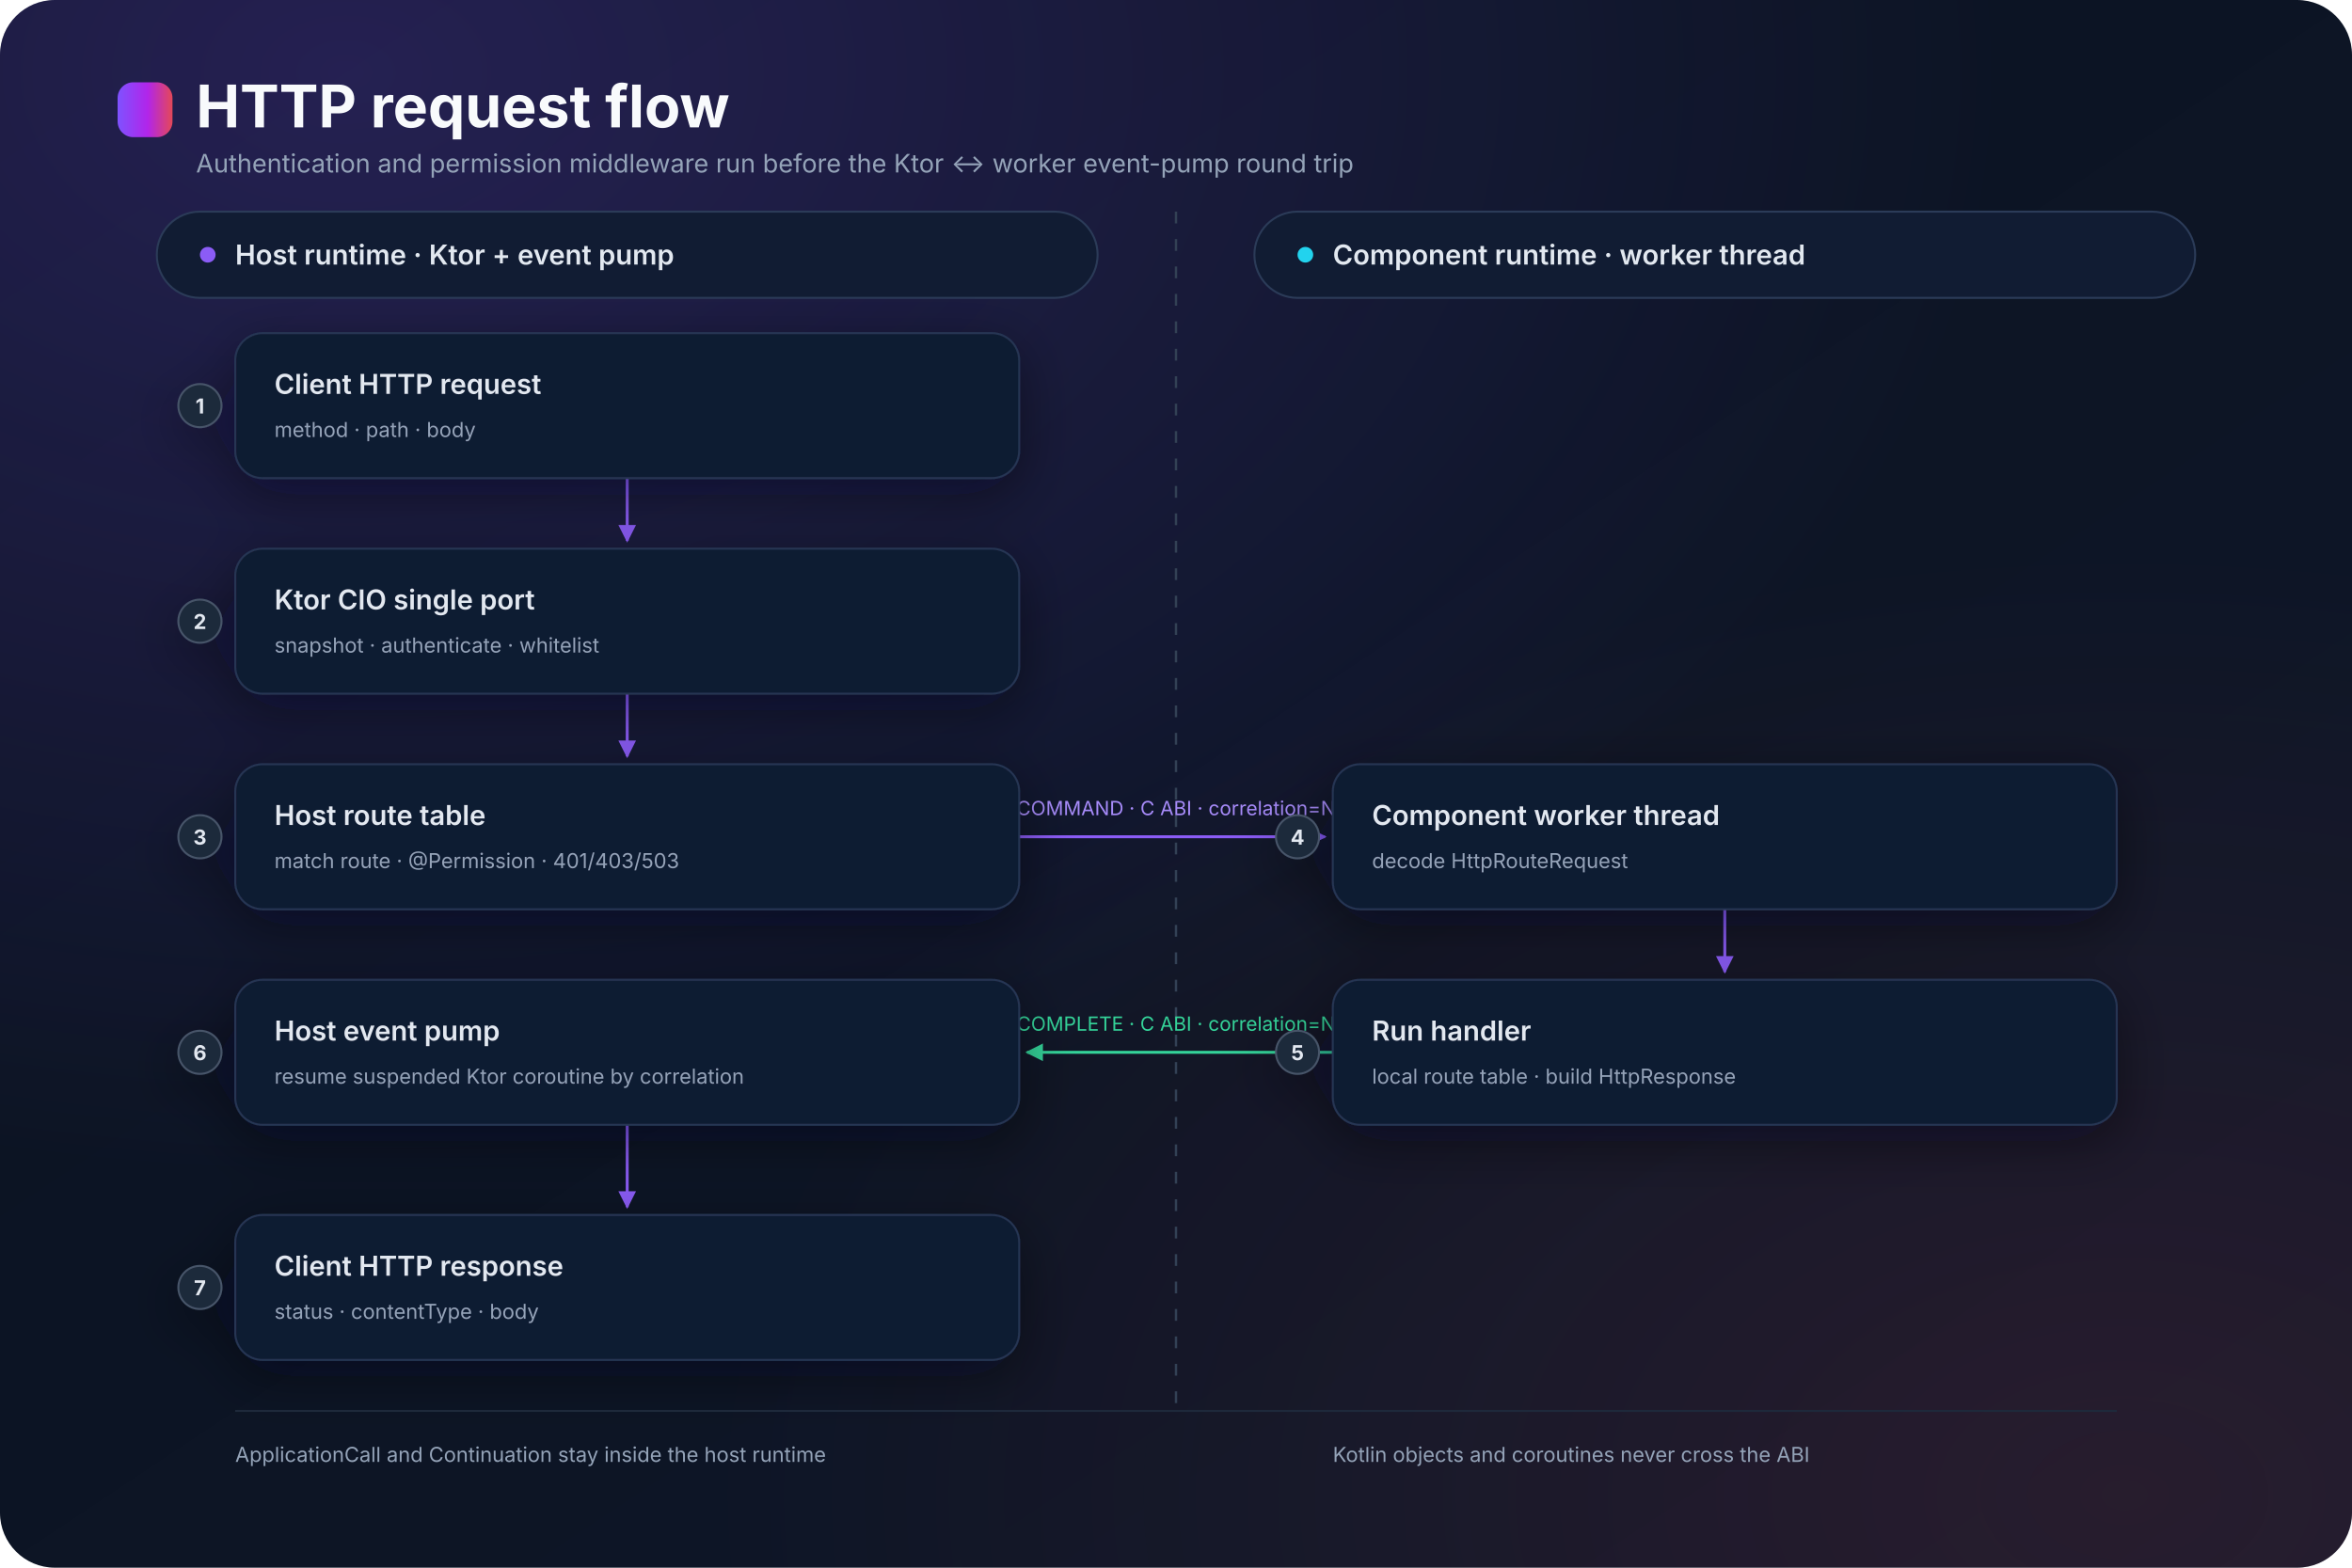
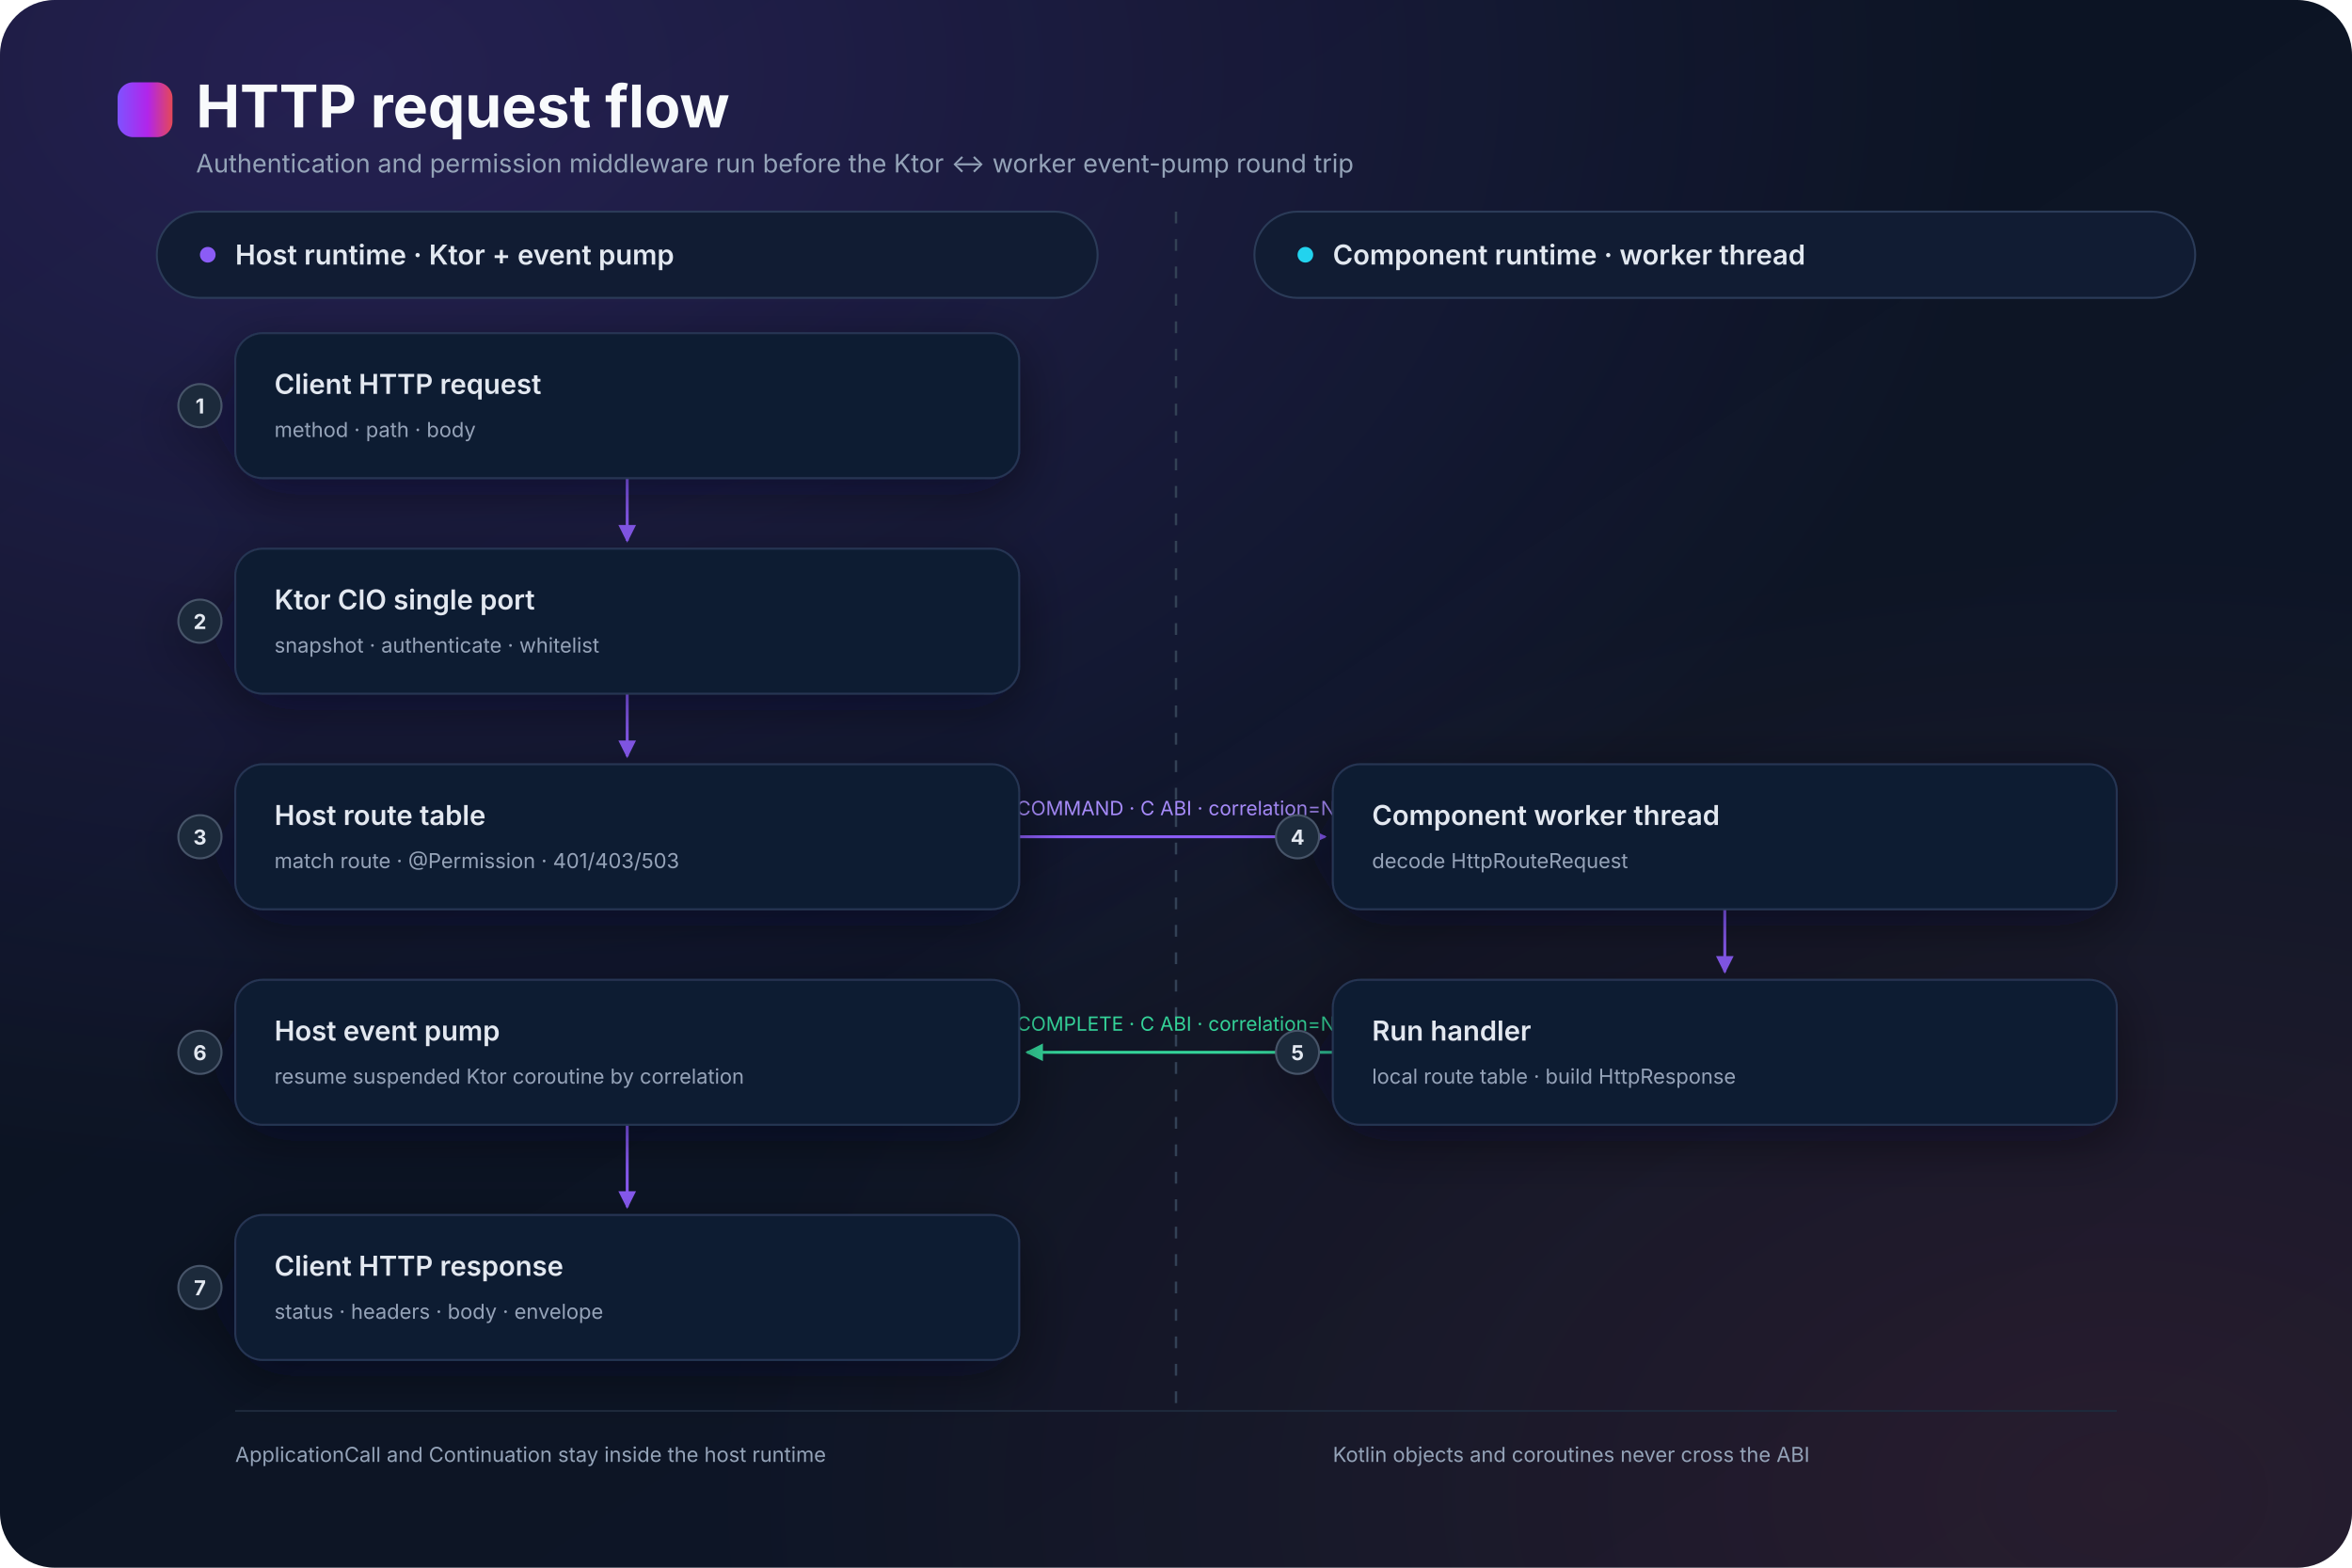
<svg xmlns="http://www.w3.org/2000/svg" width="1200" height="800" viewBox="0 0 1200 800" role="img" aria-labelledby="title desc">
  <defs>
    <linearGradient id="bg" x1="0" y1="0" x2="1" y2="1">
      <stop offset="0" stop-color="#0B1220" />
      <stop offset="1" stop-color="#0E1729" />
    </linearGradient>
    <linearGradient id="accent" x1="0" y1="0" x2="1" y2="0">
      <stop offset="0" stop-color="#7F52FF" />
      <stop offset="0.55" stop-color="#B125EA" />
      <stop offset="1" stop-color="#E44857" />
    </linearGradient>
    <radialGradient id="glowA" cx="0.15" cy="0.05" r="0.7">
      <stop offset="0" stop-color="#7F52FF" stop-opacity="0.22" />
      <stop offset="1" stop-color="#7F52FF" stop-opacity="0" />
    </radialGradient>
    <radialGradient id="glowB" cx="0.9" cy="0.95" r="0.6">
      <stop offset="0" stop-color="#E44857" stop-opacity="0.12" />
      <stop offset="1" stop-color="#E44857" stop-opacity="0" />
    </radialGradient>
    <filter id="shadow" x="-20%" y="-20%" width="140%" height="140%">
      <feDropShadow dx="0" dy="8" stdDeviation="14" flood-color="#020617" flood-opacity="0.45" />
    </filter>
    <marker id="arrow" viewBox="0 0 10 10" refX="9" refY="5" markerWidth="6" markerHeight="6" orient="auto-start-reverse">
      <path d="M 0 0 L 10 5 L 0 10 z" fill="#8B5CF6" />
    </marker>
    <marker id="arrowGreen" viewBox="0 0 10 10" refX="9" refY="5" markerWidth="6" markerHeight="6" orient="auto-start-reverse">
      <path d="M 0 0 L 10 5 L 0 10 z" fill="#34D399" />
    </marker>
    <style>
      .title { font-family: Inter, "Segoe UI", "Noto Sans", sans-serif; font-size: 30px; font-weight: 700; fill: #F8FAFC; }
      .subtitle { font-family: Inter, "Segoe UI", "Noto Sans", sans-serif; font-size: 13px; fill: #94A3B8; }
      .h3 { font-family: Inter, "Segoe UI", "Noto Sans", sans-serif; font-size: 14px; font-weight: 600; fill: #E2E8F0; }
      .body { font-family: Inter, "Segoe UI", "Noto Sans", sans-serif; font-size: 10.5px; fill: #94A3B8; }
      .micro { font-family: Inter, "Segoe UI", "Noto Sans", sans-serif; font-size: 9.5px; fill: #64748B; }
      .step { font-family: Inter, "Segoe UI", "Noto Sans", sans-serif; font-size: 10.5px; font-weight: 700; fill: #E2E8F0; }
      .accentText { font-family: Inter, "Segoe UI", "Noto Sans", sans-serif; font-size: 10px; fill: #A78BFA; }
      .greenText { font-family: Inter, "Segoe UI", "Noto Sans", sans-serif; font-size: 10px; fill: #34D399; }
    </style>
  </defs>
  <rect width="1200" height="800" rx="28" fill="url(#bg)" />
  <rect width="1200" height="800" rx="28" fill="url(#glowA)" />
  <rect width="1200" height="800" rx="28" fill="url(#glowB)" />
  <rect x="60" y="42" width="28" height="28" rx="8" fill="url(#accent)" />
  <text x="100" y="65" class="title">HTTP request flow</text>
  <text x="100" y="88" class="subtitle">Authentication and permission middleware run before the Ktor ↔ worker event-pump round trip</text>
  <rect x="80" y="108" width="480" height="44" rx="22" fill="#111C33" stroke="#2B3B58" />
  <circle cx="106" cy="130" r="4" fill="#8B5CF6" />
  <text x="120" y="135" class="h3">Host runtime · Ktor + event pump</text>
  <rect x="640" y="108" width="480" height="44" rx="22" fill="#111C33" stroke="#2B3B58" />
  <circle cx="666" cy="130" r="4" fill="#22D3EE" />
  <text x="680" y="135" class="h3">Component runtime · worker thread</text>
  <line x1="600" y1="108" x2="600" y2="720" stroke="#334155" stroke-width="1.2" stroke-dasharray="6 8" />
  <line x1="320" y1="244" x2="320" y2="276" stroke="#8B5CF6" stroke-width="1.5" marker-end="url(#arrow)" />
  <line x1="320" y1="354" x2="320" y2="386" stroke="#8B5CF6" stroke-width="1.5" marker-end="url(#arrow)" />
  <line x1="520" y1="427" x2="676" y2="427" stroke="#8B5CF6" stroke-width="1.5" marker-end="url(#arrow)" />
  <line x1="880" y1="464" x2="880" y2="496" stroke="#8B5CF6" stroke-width="1.5" marker-end="url(#arrow)" />
  <line x1="680" y1="537" x2="524" y2="537" stroke="#34D399" stroke-width="1.5" marker-end="url(#arrowGreen)" />
  <line x1="320" y1="574" x2="320" y2="616" stroke="#8B5CF6" stroke-width="1.5" marker-end="url(#arrow)" />
  <text x="600" y="416" text-anchor="middle" class="accentText">COMMAND · C ABI · correlation=N</text>
  <text x="600" y="526" text-anchor="middle" class="greenText">COMPLETE · C ABI · correlation=N</text>
  <g filter="url(#shadow)">
    <rect x="120" y="170" width="400" height="74" rx="14" fill="#111C33" stroke="#253653" />
    <circle cx="102" cy="207" r="11" fill="#1E293B" stroke="#475569" />
    <text x="102" y="211" text-anchor="middle" class="step">1</text>
    <text x="140" y="201" class="h3">Client HTTP request</text>
    <text x="140" y="223" class="body">method · path · body</text>
    <rect x="120" y="280" width="400" height="74" rx="14" fill="#111C33" stroke="#253653" />
    <circle cx="102" cy="317" r="11" fill="#1E293B" stroke="#475569" />
    <text x="102" y="321" text-anchor="middle" class="step">2</text>
    <text x="140" y="311" class="h3">Ktor CIO single port</text>
    <text x="140" y="333" class="body">snapshot · authenticate · whitelist</text>
    <rect x="120" y="390" width="400" height="74" rx="14" fill="#111C33" stroke="#253653" />
    <circle cx="102" cy="427" r="11" fill="#1E293B" stroke="#475569" />
    <text x="102" y="431" text-anchor="middle" class="step">3</text>
    <text x="140" y="421" class="h3">Host route table</text>
    <text x="140" y="443" class="body">match route · @Permission · 401/403/503</text>
    <rect x="680" y="390" width="400" height="74" rx="14" fill="#111C33" stroke="#253653" />
    <circle cx="662" cy="427" r="11" fill="#1E293B" stroke="#475569" />
    <text x="662" y="431" text-anchor="middle" class="step">4</text>
    <text x="700" y="421" class="h3">Component worker thread</text>
    <text x="700" y="443" class="body">decode HttpRouteRequest</text>
    <rect x="680" y="500" width="400" height="74" rx="14" fill="#111C33" stroke="#253653" />
    <circle cx="662" cy="537" r="11" fill="#1E293B" stroke="#475569" />
    <text x="662" y="541" text-anchor="middle" class="step">5</text>
    <text x="700" y="531" class="h3">Run handler</text>
    <text x="700" y="553" class="body">local route table · build HttpResponse</text>
    <rect x="120" y="500" width="400" height="74" rx="14" fill="#111C33" stroke="#253653" />
    <circle cx="102" cy="537" r="11" fill="#1E293B" stroke="#475569" />
    <text x="102" y="541" text-anchor="middle" class="step">6</text>
    <text x="140" y="531" class="h3">Host event pump</text>
    <text x="140" y="553" class="body">resume suspended Ktor coroutine by correlation</text>
    <rect x="120" y="620" width="400" height="74" rx="14" fill="#111C33" stroke="#253653" />
    <circle cx="102" cy="657" r="11" fill="#1E293B" stroke="#475569" />
    <text x="102" y="661" text-anchor="middle" class="step">7</text>
    <text x="140" y="651" class="h3">Client HTTP response</text>
-     <text x="140" y="673" class="body">status · contentType · body</text>
+     <text x="140" y="673" class="body">status · headers · body · envelope</text>
  </g>
  <line x1="120" y1="720" x2="1080" y2="720" stroke="#1E293B" />
  <text x="120" y="746" class="body">ApplicationCall and Continuation stay inside the host runtime</text>
  <text x="680" y="746" class="body">Kotlin objects and coroutines never cross the ABI</text>
</svg>
